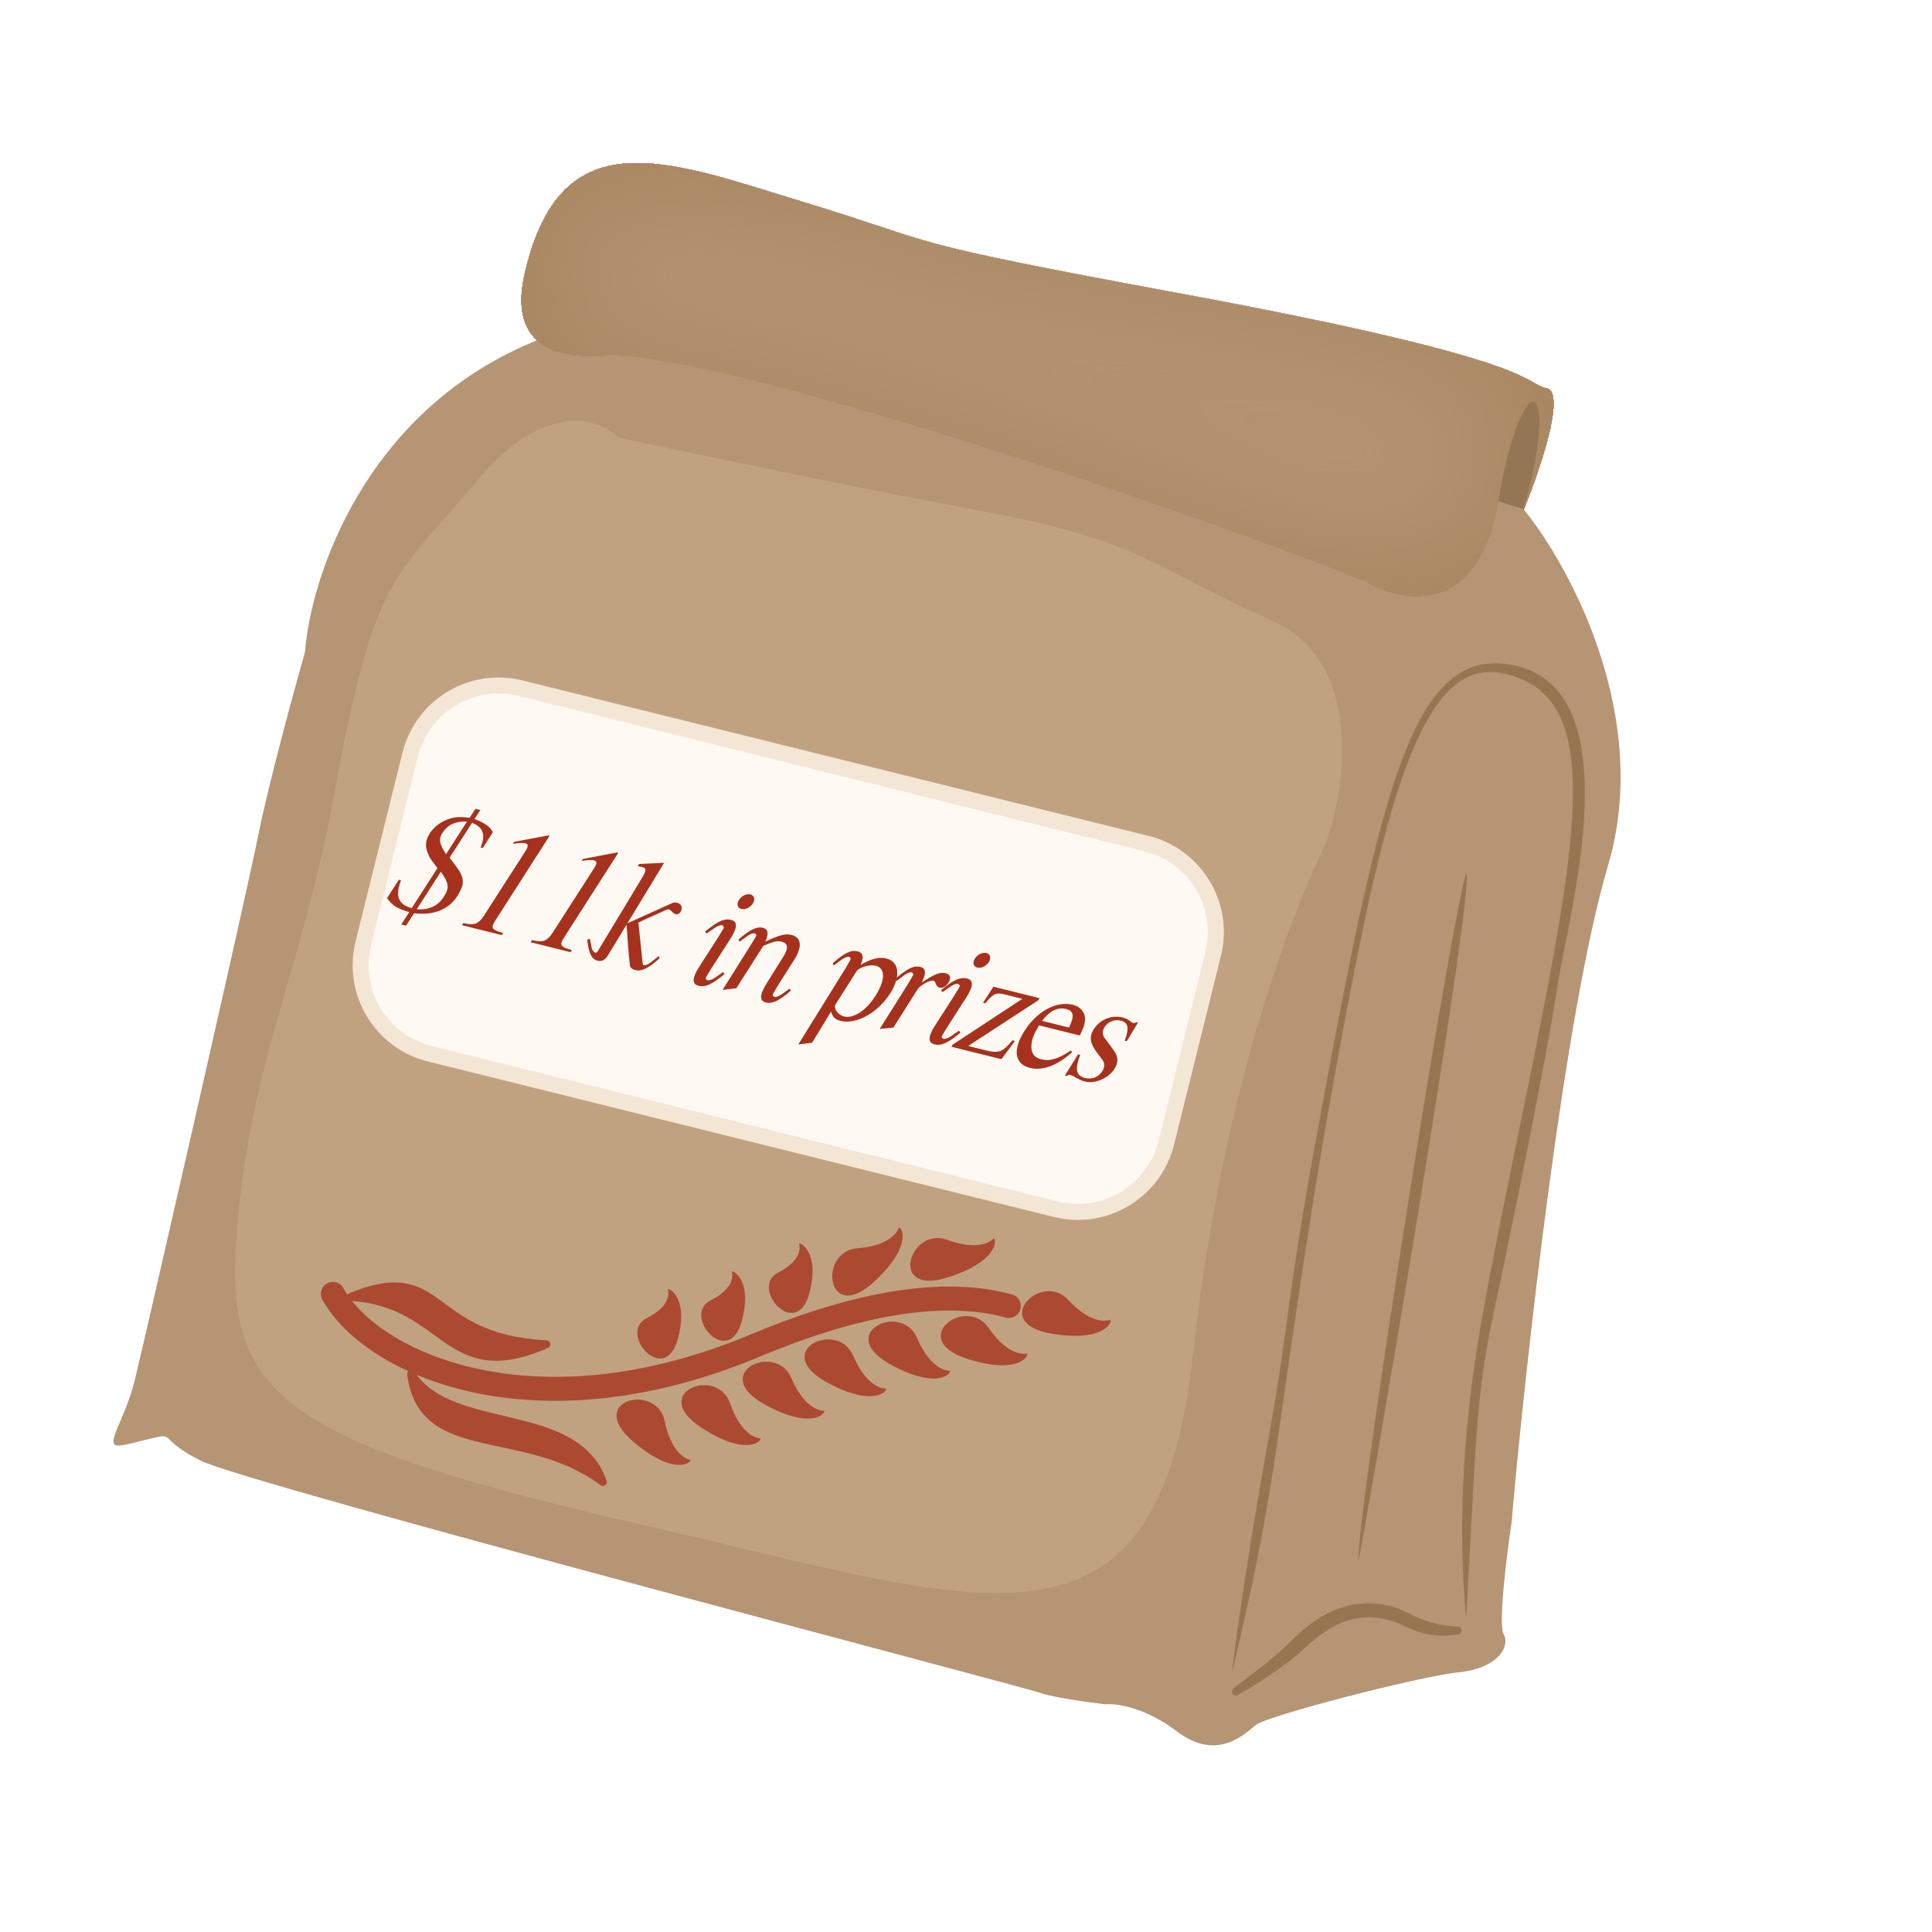
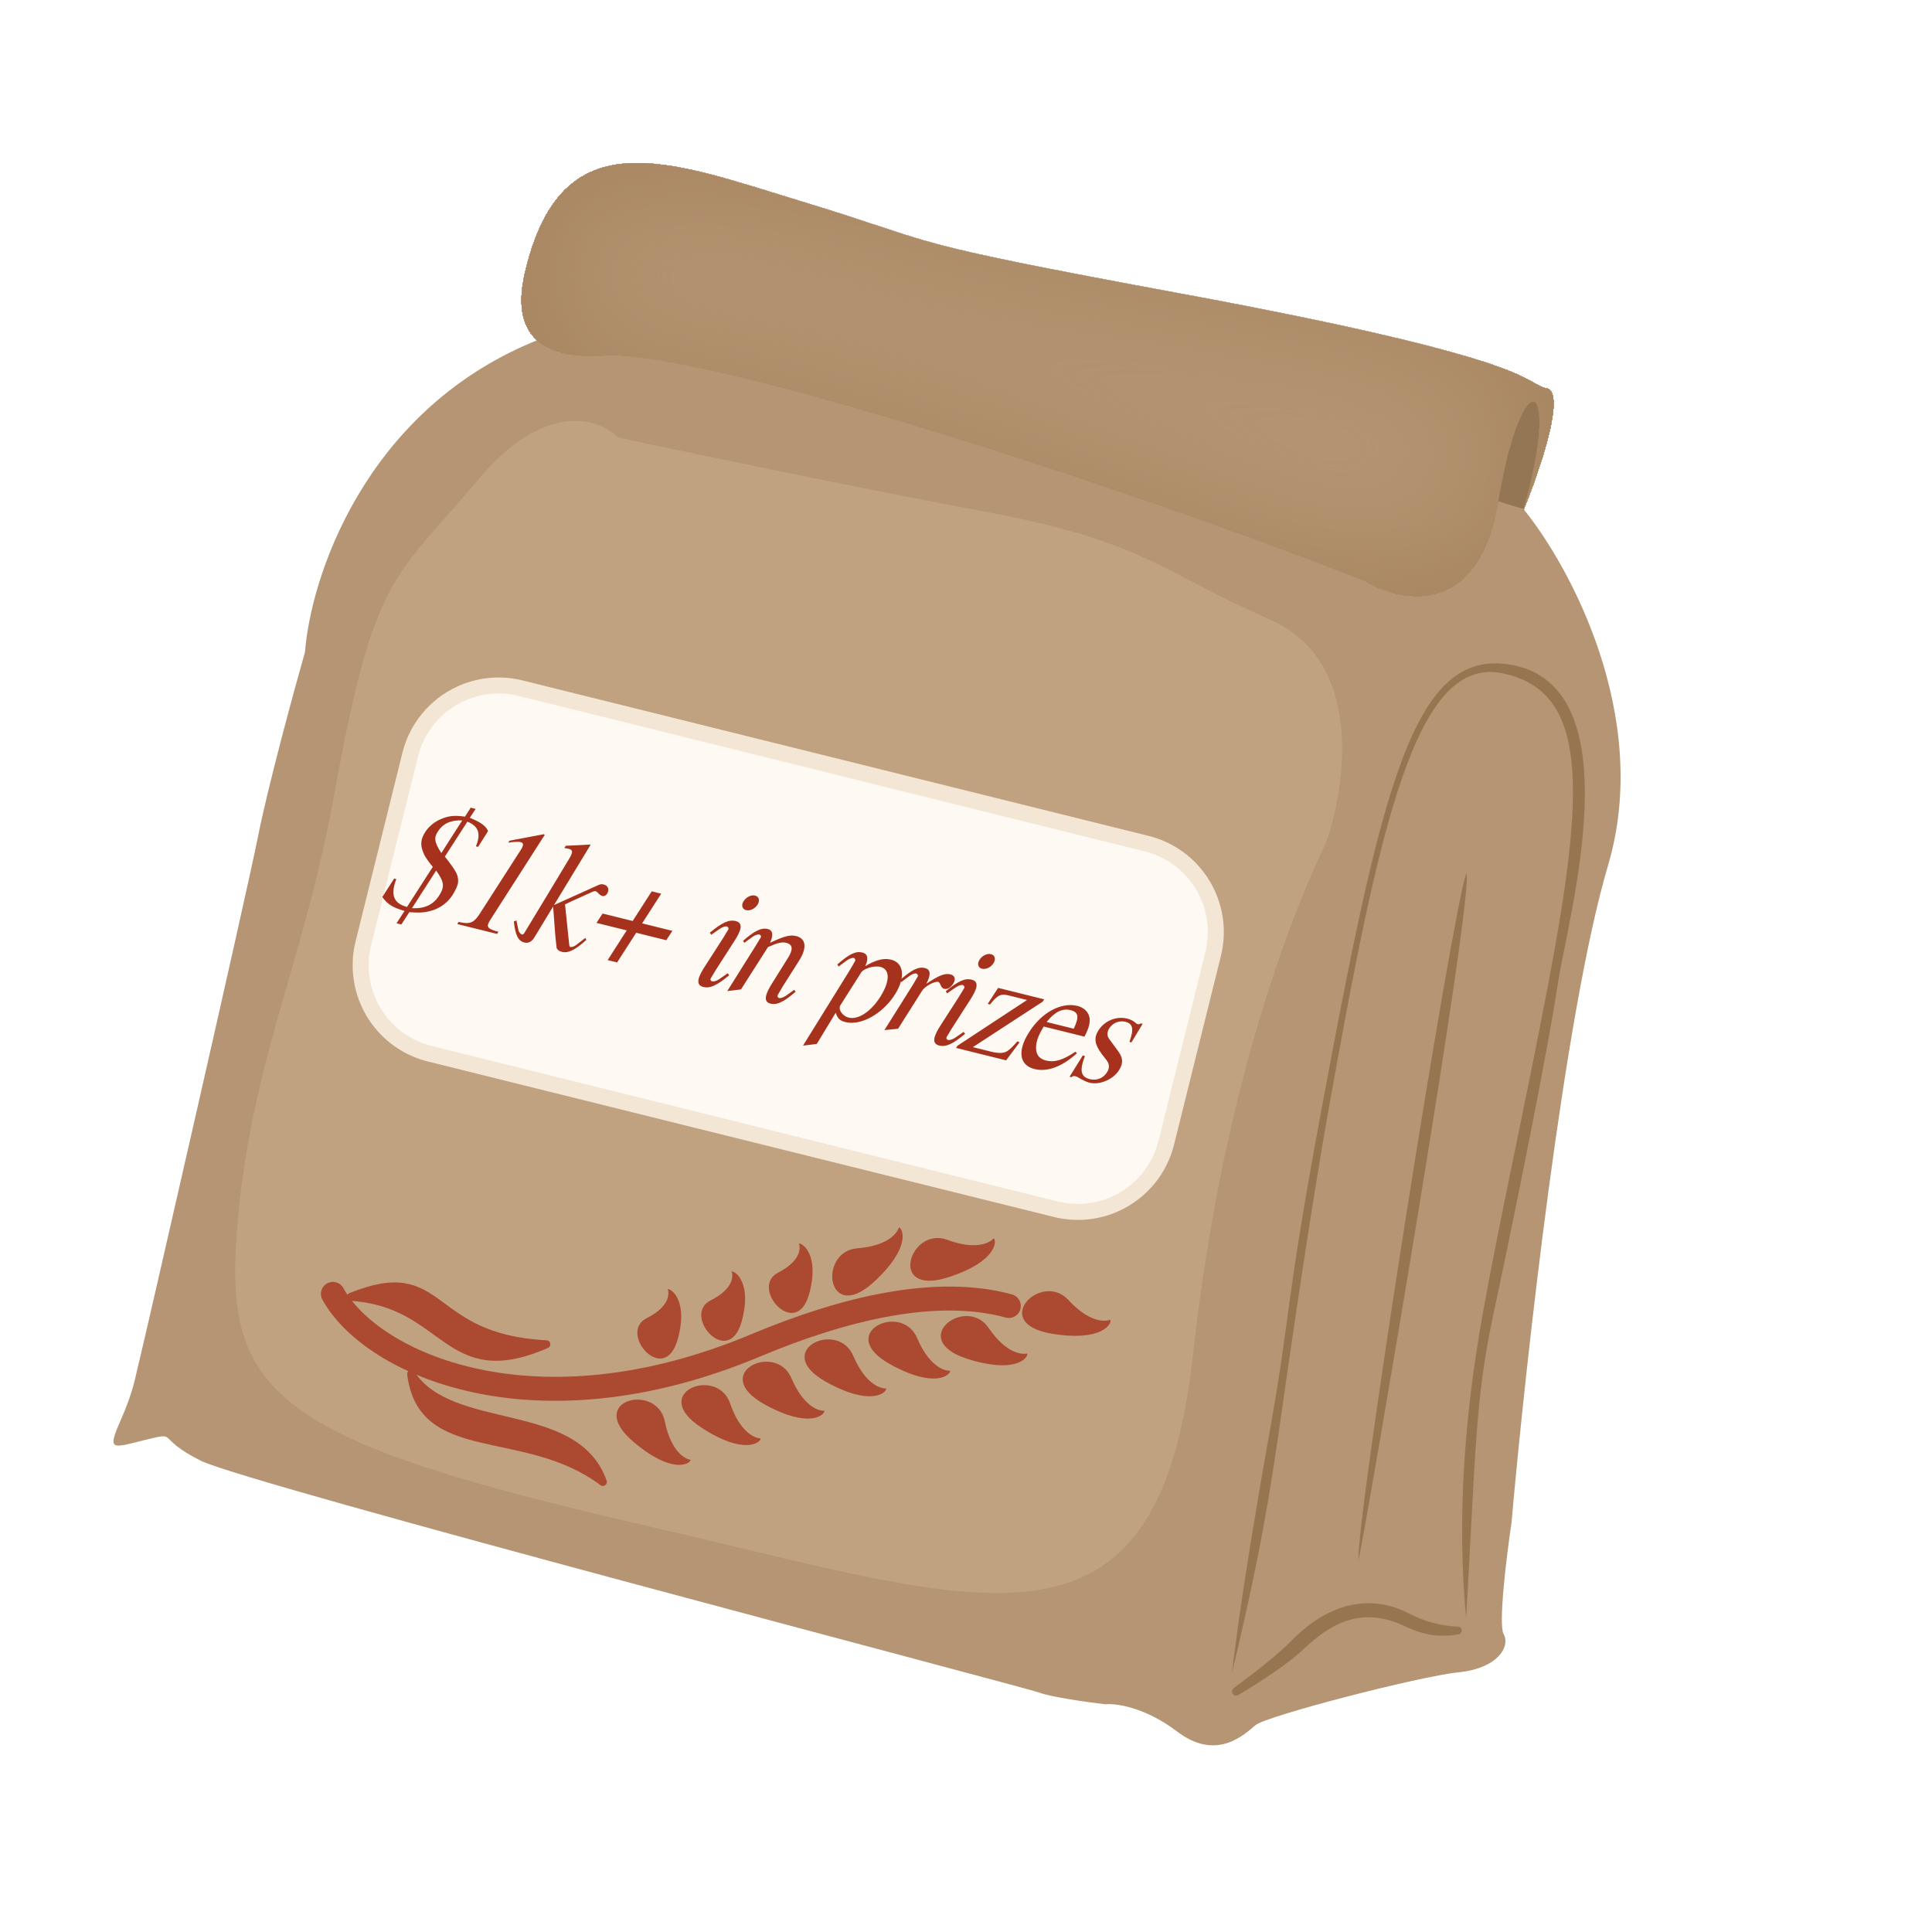
- <svg xmlns="http://www.w3.org/2000/svg" width="216" height="216" fill="none">
-   <path d="M171.588 43.566c2.554.457.241 9.113-1.235 13.385l-4.428-1.251c.823-4.235 3.108-12.59 5.663-12.134Z" fill="#947554" />
-   <path d="M179.782 96.753c4.907-16.554-4.241-33.432-9.429-39.802-29.218-9.507-92.326-26.54-111.013-18.617C40.652 46.257 34.728 64.67 34.1 72.886c-1.275 4.49-4.11 14.896-5.248 20.603-1.424 7.132-12.836 56.94-13.285 58.688-.449 1.748-.57 3.194-2.098 6.664-1.528 3.471-.944 3.053 2.815 2.132 3.758-.92.957-.276 6.15 2.331 5.193 2.606 92.073 25.294 93.75 25.929 1.342.508 5.486 1.084 7.39 1.308 1.183-.12 4.44.318 8.014 3.036 4.467 3.398 7.556.306 8.796-.716 1.24-1.022 18.259-5.443 22.693-5.895 4.433-.451 5.794-2.919 5.029-4.275-.612-1.084.333-8.753.882-12.452 1.553-17.598 5.885-56.932 10.793-73.486Z" fill="#B59573" />
-   <g filter="url(#a)">
-     <path d="M172.917 43.43c2.2.493-.84 9.344-2.636 13.707 4.39-14.96-.058-17.284-2.795-1.059-2.19 12.98-10.823 11.315-14.865 8.86-23.652-9.387-73.557-25.938-85.076-25.2-10.218.654-9.669-5.745-8.833-9.314 4.073-17.374 16.046-12.412 30.91-7.896 16.284 4.948 9.843 4.284 42.348 10.29 40.631 7.51 38.197 9.997 40.947 10.613Z" fill="#B59573" />
+ <svg xmlns="http://www.w3.org/2000/svg" width="216" height="216" viewBox="0 0 216 216" fill="none">
+   <path d="M171.588 43.566C174.143 44.023 171.829 52.679 170.353 56.951L165.925 55.7C166.748 51.465 169.033 43.11 171.588 43.566Z" fill="#947554" />
+   <path d="M179.781 96.753C184.689 80.199 175.541 63.321 170.353 56.951C141.135 47.444 78.027 30.41 59.34 38.334C40.652 46.257 34.727 64.67 34.101 72.886C32.826 77.376 29.992 87.782 28.853 93.489C27.429 100.621 16.017 150.429 15.568 152.177C15.119 153.925 14.997 155.371 13.469 158.841C11.941 162.312 12.526 161.894 16.284 160.973C20.043 160.053 17.242 160.697 22.434 163.304C27.627 165.91 114.508 188.598 116.185 189.233C117.527 189.741 121.671 190.317 123.575 190.541C124.757 190.421 128.015 190.859 131.589 193.577C136.056 196.975 139.145 193.883 140.385 192.861C141.625 191.839 158.644 187.418 163.077 186.966C167.511 186.515 168.872 184.047 168.107 182.691C167.495 181.607 168.44 173.938 168.989 170.239C170.541 152.641 174.873 113.307 179.781 96.753Z" fill="#B59573" />
+   <g filter="url(#filter0_i_1906_35088)">
+     <path d="M172.918 43.431C175.118 43.923 172.078 52.774 170.282 57.137C174.672 42.177 170.224 39.853 167.487 56.078C165.297 69.058 156.664 67.393 152.622 64.938C128.97 55.551 79.065 39 67.546 39.738C57.328 40.392 57.877 33.993 58.714 30.424C62.786 13.05 74.759 18.012 89.623 22.528C105.907 27.476 99.466 26.812 131.971 32.819C172.602 40.328 170.168 42.815 172.918 43.431Z" fill="#B59573" />
  </g>
-   <path d="M133.373 151.485c-3.979 36.196-23.567 27.709-60.626 19.209-41.176-9.444-47.62-14.419-46.308-32.463 1.409-19.354 7.377-29.751 10.952-49.538 4.47-24.733 6.706-23.886 16.05-35.05 7.476-8.932 13.545-6.874 15.645-4.729 7.754 1.66 26.805 5.638 40.978 8.28 17.716 3.302 19.105 6.386 32.055 12.145 10.359 4.607 8.396 18.525 6.12 24.909-2.913 6-11.394 25.658-14.866 57.237Z" fill="#C0A281" />
-   <path d="M145.174 184.282c-2.293 2.115-6.944 4.828-6.944 4.828-.514.232 3.764-2.623 6.526-5.413 4.979-5.028 9.579-4.469 12.606-2.896 3.026 1.573 5.616 1.489 5.616 1.489-2.03.296-3.476.175-5.828-.93-5.818-2.731-9.683.807-11.976 2.922Z" fill="#987551" />
-   <path d="m138.23 189.11.184.408.021-.01.02-.012-.225-.386Zm18.92-7.75.19-.404-.19.404Zm5.828.93.065.442a.448.448 0 0 0-.08-.889l.015.447Zm-5.616-1.489.206-.396-.206.396Zm-12.606 2.896.318.315-.318-.315Zm-6.526 5.413.225.386h.001l.003-.002.01-.006.041-.024.153-.091a74.77 74.77 0 0 0 2.423-1.509c1.451-.944 3.215-2.169 4.391-3.254l-.606-.656c-1.116 1.03-2.825 2.219-4.272 3.161-.72.468-1.37.871-1.839 1.157-.234.143-.424.256-.554.334l-.15.088-.038.023-.01.006-.002.001h-.001v.001l.225.385Zm7.247-4.5c1.152-1.062 2.637-2.42 4.532-3.193 1.871-.763 4.161-.962 6.951.348l.38-.809c-3.028-1.422-5.579-1.218-7.668-.366-2.065.842-3.659 2.311-4.801 3.364l.606.656Zm11.483-2.845c1.202.564 2.195.888 3.161 1.027.967.14 1.882.092 2.922-.06l-.13-.884c-.99.144-1.813.183-2.664.06-.853-.123-1.759-.412-2.909-.952l-.38.809Zm6.018.525-.014-.447h-.004l-.017.001h-.078a10.316 10.316 0 0 1-1.485-.149 13.097 13.097 0 0 1-3.812-1.29l-.412.793a14.046 14.046 0 0 0 4.073 1.378c.532.091.967.131 1.271.148.153.009.273.012.356.013h.124l.008-.001h.004l-.014-.446Zm-5.41-1.885c-1.576-.819-3.575-1.381-5.837-1.074-2.265.308-4.747 1.481-7.292 4.052l.635.629c2.433-2.458 4.741-3.519 6.777-3.796 2.04-.277 3.853.227 5.305.982l.412-.793Zm-13.129 2.978c-1.359 1.372-3.098 2.768-4.446 3.799-.673.515-1.241.934-1.616 1.215-.183.137-.33.249-.414.319a.93.93 0 0 0-.109.105c-.009.011-.048.056-.077.122a.452.452 0 0 0 .502.619c.065-.012.12-.038.135-.044l-.367-.815c-.018.008.014-.009.066-.019a.434.434 0 0 1 .318.064.445.445 0 0 1 .168.545c-.026.063-.061.102-.064.106l-.017.018.019-.016c.061-.052.186-.147.375-.289.369-.276.947-.702 1.624-1.22 1.354-1.036 3.134-2.463 4.538-3.88l-.635-.629ZM163.941 97.621c-1.553 4.1-12.303 71.848-12.063 76.84 1.09-5.128 12.989-74.784 12.063-76.84Z" fill="#987551" />
-   <path d="M119.438 145.335c2.226 2.413 3.957 2.493 4.705 2.208.193.428-.922 2.502-6.56 1.564-7.017-1.167-1.166-7.048 1.855-3.772ZM110.518 148.453c1.853 2.709 3.555 3.039 4.335 2.865.129.452-1.274 2.342-6.717.599-6.774-2.17-.133-7.143 2.382-3.464ZM102.534 149.594c1.287 3.02 2.891 3.676 3.691 3.658.038.468-1.707 2.047-6.704-.726-6.22-3.452 1.264-7.031 3.013-2.932ZM95.389 151.576c1.288 3.019 2.892 3.675 3.692 3.657.038.469-1.708 2.048-6.705-.725-6.22-3.452 1.265-7.032 3.013-2.932ZM88.477 154.071c1.288 3.02 2.892 3.676 3.691 3.658.039.468-1.707 2.048-6.704-.726-6.22-3.452 1.265-7.031 3.013-2.932ZM81.626 156.899c1.065 3.105 2.618 3.876 3.417 3.916.004.469-1.851 1.918-6.635-1.209-5.954-3.893 1.77-6.922 3.218-2.707ZM74.32 158.895c.661 3.216 2.103 4.178 2.89 4.319-.056.467-2.08 1.667-6.426-2.045-5.409-4.62 2.638-6.639 3.536-2.274ZM105.906 138.613c3.079 1.14 4.658.425 5.194-.168.366.294.314 2.647-5.135 4.371-6.782 2.147-4.239-5.75-.059-4.203ZM95.851 139.56c3.273-.256 4.407-1.567 4.645-2.331.456.114 1.396 2.272-2.828 6.122-5.258 4.792-6.26-3.443-1.817-3.791ZM86.996 142.278c2.394-1.229 2.555-2.594 2.322-3.256.415-.057 2.323 1.307 1.158 5.6-1.449 5.342-6.73-.677-3.48-2.344ZM79.451 145.384c2.403-1.211 2.574-2.575 2.345-3.239.416-.054 2.314 1.324 1.119 5.608-1.488 5.331-6.726-.725-3.464-2.369ZM72.307 147.366c2.403-1.211 2.573-2.576 2.345-3.24.415-.053 2.314 1.325 1.118 5.608-1.487 5.332-6.725-.725-3.463-2.368Z" fill="#AC4931" />
-   <path d="M37.218 144.659c4.289 7.805 22.502 16.137 47.261 5.758 9.881-4.141 20.199-6.626 28.309-4.405" stroke="#AC4931" stroke-width="2.68" stroke-linecap="round" />
-   <path d="M39.221 144.992c10.821.69 10.626 10.206 21.862 5.299-13.597-.676-11.28-9.601-21.861-5.299ZM67.4 165.684c-8.714-6.532-20.225-2.323-21.43-12.063 4.511 6.88 18.387 3.365 21.43 12.063Z" fill="#AC4931" stroke="#AC4931" stroke-width=".893" stroke-linejoin="round" />
-   <path d="m128.202 94.321-70-17.383a10.186 10.186 0 0 0-12.34 7.431l-5.24 21.1a10.185 10.185 0 0 0 7.43 12.341l70 17.383a10.188 10.188 0 0 0 12.342-7.431l5.239-21.1a10.186 10.186 0 0 0-7.431-12.34Z" fill="#FEF9F3" stroke="#F4E6D4" stroke-width="1.787" />
-   <path d="M51.133 100.182a4.194 4.194 0 0 1-2.03 1.649c-.887.314-1.494.384-2.811.278l-.895 1.379-.538-.133.895-1.38c-1.322-.383-1.882-.725-2.485-1.556l1.322-2.064.243.06c-.677 1.765-.308 2.722 1.197 3.114l2.879-4.477c-.73-.918-.943-1.247-1.134-1.81-.274-.749-.176-1.369.304-2.115.446-.68 1.173-1.236 2-1.528.788-.283 1.347-.31 2.435-.169l.635-1.002.555.138-.653.998c1.24.492 1.783.903 2.044 1.483l-1.12 1.765-.243-.06c.592-1.418.287-2.267-.953-2.759l-2.516 3.904c1.242 1.597 1.503 2.03 1.482 2.78 0 .368-.276.962-.613 1.505Zm-1.268-4.678 2.343-3.653c-1.257-.054-2.149.35-2.715 1.222-.476.729-.41 1.205.372 2.43Zm-.24 4.745c.632-.985.574-1.496-.338-2.79l-2.701 4.207c1.4.072 2.374-.367 3.04-1.417Zm9.118-5.965c-.346-.086-.918-.007-1.395.059l.147-.222 3.825-.725.113.065-6.104 9.53c-.484.763-.336.984.925 1.316l-.151.238-4.456-1.106.15-.239c.681.151.955.163 1.288.08.35-.078.71-.412 1.043-.937l4.621-7.192c.328-.508.341-.78-.006-.867Zm7.68 1.907c-.347-.086-.919-.007-1.395.059l.147-.221L69 95.303l.113.065-6.104 9.53c-.484.763-.336.984.925 1.316l-.151.238-4.457-1.106.152-.239c.68.151.953.163 1.287.081.35-.079.71-.413 1.043-.938l4.62-7.192c.33-.508.342-.78-.005-.867Zm4.953 6.956c.163 1.494.304 3.002.467 4.497.013.095.03.247.117.268.122.031.434-.039.663-.222l1.026-.794.108.229c-1.28 1.155-2.047 1.499-2.706 1.335-.26-.065-.477-.155-.612-.428-.197-1.504-.26-3.102-.392-4.645-.714 1.167-1.405 2.321-2.118 3.487-.277.447-.658.647-1.092.54-.693-.173-1.015-.805-1.182-2.356l.286-.113.218 1.048c.057.29.283.494.404.524.121.03.23-.109.294-.222 1.833-3.005 3.156-5.217 4.97-8.228.468-.767.437-1.014-.049-1.135-.156-.039-.281-.052-.477-.082l.156-.255c.91-.032 1.807-.086 2.721-.135l.044.048-4.08 6.719 4.975-2.244a.8.8 0 0 1 .568-.062c.433.108.629.433.486.858-.112.303-.363.498-.623.434a.946.946 0 0 1-.425-.29c-.13-.143-.273-.233-.36-.255-.052-.013-.13.005-.252.048-1.039.478-2.108.931-3.135 1.431Zm12.802-2.142c-.299.46-.844.73-1.295.618-.433-.108-.564-.545-.266-1.005.277-.447.844-.73 1.277-.622.451.112.56.563.284 1.009Zm-3.855 3.737c.181-.286.501-.832.592-.976.047-.117-.057-.29-.178-.32-.156-.039-.494.062-.806.279l-.935.651-.165-.225c1.39-1.146 2.138-1.494 2.901-1.304.92.228.566 1.134-.178 2.275l-2.04 3.175c-.182.286-.506.85-.597.993-.047.117.044.269.165.299.156.039.507-.04.819-.257l.935-.651.165.225c-1.39 1.146-2.139 1.494-2.901 1.304-.92-.228-.561-1.152.182-2.292l2.04-3.176Zm8.512 2.501-1.846 2.91c-.182.287-.489.855-.58.998-.047.117.044.269.166.299.156.038.472-.049.784-.266l.917-.656.148.221c-1.337 1.159-2.086 1.507-2.815 1.326-.866-.215-.526-1.143.2-2.288l1.743-2.789c.63-.985.565-1.535-.164-1.716-.485-.121-.914-.024-2.049.467-.998 1.575-2.014 3.145-3.017 4.737l-1.538.188 3.169-5.049c.181-.286.501-.832.592-.975.047-.118-.044-.269-.165-.299-.139-.035-.45.035-.741.239l-.944.686-.147-.22c1.315-1.146 2.064-1.494 2.758-1.322.624.155.63.727.263 1.538 1.623-.757 2.251-.914 2.928-.746 1.092.272 1.224 1.298.338 2.717Zm10.723 3.767c-1.375 2.199-3.812 3.564-5.564 3.129-.624-.155-.876-.402-1.085-1.043-.713 1.167-1.409 2.338-2.118 3.488l-1.538.188 5.252-8.471c.182-.286.488-.854.583-1.015.048-.117-.039-.286-.16-.316-.156-.039-.477.066-.789.283l-.904.678-.144-.239c1.342-1.176 2.07-1.511 2.798-1.33.659.164.681.74.323 1.516 1.182-.682 2.052-.926 2.885-.719 1.439.357 1.628 1.969.46 3.851Zm-1.655.289c1.093-1.735 1.091-3.061-.001-3.332-.676-.168-1.868.18-2.144.627l-2.33 3.674c-.277.447.236 1.2.93 1.372 1.075.267 2.507-.684 3.545-2.341Zm8.146-1.456c-.272.429-.644.668-1.008.577-.191-.047-.321-.19-.422-.454-.065-.182-.165-.299-.251-.32-.399-.099-1.486.496-1.788.973-.904 1.414-1.794 2.85-2.698 4.264l-1.53.154c1.06-1.67 2.106-3.361 3.165-5.031.181-.287.484-.837.575-.981.047-.117-.057-.29-.178-.32-.157-.039-.46.07-.771.287l-.905.678-.148-.221c1.342-1.177 2.074-1.529 2.802-1.348.711.177.617.853.154 1.751 1.412-.939 2.065-1.2 2.69-1.045.503.125.625.524.313 1.036Zm4.505-2.288c-.299.46-.844.73-1.295.618-.433-.108-.564-.545-.266-1.005.277-.447.844-.73 1.277-.622.451.112.56.563.284 1.009Zm-3.855 3.737c.181-.286.501-.832.592-.976.047-.117-.057-.29-.178-.32-.156-.039-.494.062-.806.279l-.935.651-.165-.225c1.389-1.146 2.138-1.494 2.901-1.304.919.228.565 1.134-.178 2.275l-2.04 3.175c-.182.286-.506.85-.597.993-.047.117.044.269.165.299.156.039.507-.04.819-.257l.935-.651.165.225c-1.389 1.146-2.139 1.494-2.901 1.304-.92-.228-.561-1.152.182-2.292l2.041-3.176Zm6.756 5.121-1.492 2.004-5.6-1.391.151-.238 7.788-5.117-2.047-.508c-.884-.22-1.256-.055-2.091 1.008l-.26-.064 1.163-1.792 5.15 1.279-.156.256-7.818 5.091 2.046.508c.763.19 1.353.189 1.716-.016.347-.208.606-.438 1.225-1.15l.225.13Zm6.421 1.208c-1.645 1.506-3.308 2.124-4.73 1.771-1.699-.422-1.953-1.995-.643-4.081 1.379-2.217 3.596-3.434 5.434-2.977.763.189 1.244.696 1.358 1.35.057.585-.063 1.07-.573 2.085l-4.56-1.133c-.571.963-.778 1.501-.846 2.147-.077.901.284 1.451 1.099 1.653.953.237 1.867-.033 3.3-.984l.161.169Zm-.351-2.738c.626-1.336.534-1.856-.368-2.08-.901-.224-1.759.189-2.667 1.326l3.035.754Zm7.191-.497c.052.012.151-.018.337-.101l.174.043-1.254 2.082-.225-.056c.522-1.435.396-2.037-.454-2.248a1.664 1.664 0 0 0-1.802.731c-.268.412-.267.854-.002 1.196l.99 1.35c.565.766.583 1.36.12 2.111-.648 1.054-2.172 1.706-3.299 1.426-.313-.077-.642-.233-.998-.432-.303-.186-.451-.259-.607-.298-.173-.043-.251-.025-.45.109l-.191-.047 1.474-2.377.243.06c-.626 1.631-.469 2.332.554 2.586.763.19 1.499-.106 1.923-.774.281-.464.28-.906-.054-1.339l-.543-.705c-.786-1.061-.904-1.771-.381-2.617.696-1.098 2.008-1.637 3.222-1.336.364.091.676.242.902.445a.665.665 0 0 0 .321.191Z" fill="#A6321E" />
-   <path d="M142.922 160.412c-1.477 10.381-3.045 17.601-5.175 26.597 0 0 .749-7.601 4.173-26.763 2.481-13.887 1.654-13.779 5.814-36.159 6.771-36.434 10.344-51.49 20.998-49.798 14.113 2.241 6.552 28.269 5.431 35.73-1.122 7.46-4.752 25.478-7.24 37.109-1.991 9.305-1.942 15.249-3.008 33.812-1.012-10.826-.274-22.268 1.889-34.235 2.02-11.17 4.721-23.147 7.286-36.667 4.138-21.812 4.543-32.803-5.154-34.772-9.697-1.97-13.75 17.167-19.457 49.104-1.854 10.379-4.147 26.134-5.557 36.042Z" fill="#987551" />
+   <path d="M133.374 151.485C129.395 187.681 109.807 179.194 72.748 170.694C31.571 161.25 25.127 156.275 26.44 138.231C27.849 118.877 33.817 108.48 37.392 88.694C41.861 63.96 44.097 64.808 53.442 53.643C60.918 44.711 66.987 46.769 69.086 48.914C76.84 50.573 95.892 54.552 110.065 57.194C127.781 60.496 129.17 63.58 142.119 69.339C152.479 73.946 150.516 87.864 148.239 94.248C145.327 100.248 136.845 119.906 133.374 151.485Z" fill="#C0A281" />
+   <path d="M145.174 184.282C142.881 186.397 138.23 189.11 138.23 189.11C137.716 189.342 141.994 186.487 144.756 183.697C149.735 178.669 154.335 179.228 157.362 180.801C160.388 182.374 162.978 182.29 162.978 182.29C160.948 182.586 159.502 182.465 157.15 181.36C151.332 178.629 147.467 182.167 145.174 184.282Z" fill="#987551" />
+   <path d="M138.23 189.11L138.414 189.518L138.435 189.508L138.455 189.496L138.23 189.11ZM157.15 181.36L157.34 180.956L157.15 181.36ZM162.978 182.29L163.043 182.732C163.277 182.697 163.444 182.486 163.423 182.25C163.402 182.014 163.2 181.836 162.963 181.843L162.978 182.29ZM157.362 180.801L157.568 180.405L157.362 180.801ZM144.756 183.697L145.074 184.012L144.756 183.697ZM138.23 189.11C138.455 189.496 138.455 189.496 138.455 189.496C138.455 189.496 138.455 189.496 138.455 189.496C138.456 189.496 138.456 189.496 138.456 189.496C138.457 189.495 138.458 189.495 138.459 189.494C138.461 189.493 138.465 189.491 138.469 189.488C138.478 189.482 138.492 189.475 138.51 189.464C138.545 189.444 138.596 189.413 138.663 189.373C138.796 189.294 138.988 189.179 139.225 189.035C139.7 188.746 140.357 188.338 141.086 187.864C142.537 186.92 144.301 185.695 145.477 184.61L144.871 183.954C143.755 184.984 142.046 186.173 140.599 187.115C139.879 187.583 139.229 187.986 138.76 188.272C138.526 188.415 138.336 188.528 138.206 188.606C138.141 188.645 138.09 188.674 138.056 188.694C138.039 188.704 138.026 188.712 138.018 188.717C138.013 188.72 138.01 188.722 138.008 188.723C138.007 188.723 138.006 188.724 138.006 188.724C138.005 188.724 138.005 188.724 138.005 188.724C138.005 188.724 138.005 188.724 138.005 188.725C138.005 188.725 138.005 188.725 138.23 189.11ZM145.477 184.61C146.629 183.548 148.114 182.19 150.009 181.417C151.88 180.654 154.17 180.455 156.96 181.765L157.34 180.956C154.312 179.534 151.761 179.738 149.672 180.59C147.607 181.432 146.013 182.901 144.871 183.954L145.477 184.61ZM156.96 181.765C158.162 182.329 159.155 182.653 160.121 182.792C161.088 182.932 162.003 182.884 163.043 182.732L162.913 181.848C161.923 181.992 161.1 182.031 160.249 181.908C159.396 181.785 158.49 181.496 157.34 180.956L156.96 181.765ZM162.978 182.29C162.963 181.843 162.964 181.843 162.964 181.843C162.964 181.843 162.964 181.843 162.964 181.843C162.964 181.843 162.964 181.843 162.964 181.843C162.964 181.843 162.964 181.843 162.964 181.843C162.963 181.843 162.962 181.843 162.96 181.843C162.957 181.843 162.951 181.844 162.943 181.844C162.926 181.844 162.9 181.844 162.865 181.844C162.795 181.843 162.689 181.84 162.552 181.832C162.276 181.817 161.875 181.78 161.38 181.695C160.39 181.526 159.032 181.166 157.568 180.405L157.156 181.198C158.718 182.009 160.168 182.394 161.229 182.576C161.761 182.667 162.196 182.707 162.5 182.724C162.653 182.733 162.773 182.736 162.856 182.737C162.898 182.737 162.931 182.737 162.954 182.737C162.965 182.737 162.974 182.737 162.98 182.737C162.984 182.736 162.986 182.736 162.988 182.736C162.989 182.736 162.99 182.736 162.991 182.736C162.991 182.736 162.992 182.736 162.992 182.736C162.992 182.736 162.992 182.736 162.992 182.736C162.992 182.736 162.993 182.736 162.978 182.29ZM157.568 180.405C155.992 179.586 153.993 179.024 151.731 179.331C149.466 179.639 146.984 180.812 144.439 183.383L145.074 184.012C147.507 181.554 149.815 180.493 151.851 180.216C153.891 179.939 155.704 180.443 157.156 181.198L157.568 180.405ZM144.439 183.383C143.08 184.755 141.341 186.151 139.993 187.182C139.32 187.697 138.752 188.116 138.377 188.397C138.194 188.534 138.047 188.646 137.963 188.716C137.941 188.734 137.917 188.755 137.896 188.776C137.885 188.786 137.87 188.802 137.854 188.821C137.845 188.832 137.806 188.877 137.777 188.943C137.764 188.976 137.733 189.056 137.743 189.161C137.755 189.292 137.825 189.419 137.946 189.498C138.044 189.561 138.138 189.569 138.177 189.57C138.223 189.571 138.259 189.566 138.279 189.562C138.344 189.55 138.399 189.524 138.414 189.518L138.047 188.703C138.029 188.711 138.061 188.694 138.113 188.684C138.129 188.681 138.162 188.676 138.205 188.677C138.242 188.678 138.335 188.685 138.431 188.748C138.552 188.826 138.621 188.952 138.633 189.081C138.642 189.185 138.612 189.263 138.599 189.293C138.573 189.356 138.538 189.395 138.535 189.399C138.525 189.41 138.518 189.417 138.518 189.417C138.517 189.418 138.521 189.414 138.537 189.401C138.598 189.349 138.723 189.254 138.912 189.112C139.281 188.836 139.859 188.41 140.536 187.892C141.89 186.856 143.67 185.429 145.074 184.012L144.439 183.383Z" fill="#987551" />
+   <path d="M163.942 97.621C162.389 101.721 151.639 169.469 151.879 174.461C152.969 169.333 164.868 99.677 163.942 97.621Z" fill="#987551" />
+   <path d="M119.438 145.335C121.664 147.748 123.395 147.828 124.143 147.543C124.336 147.971 123.221 150.044 117.583 149.107C110.566 147.94 116.417 142.059 119.438 145.335Z" fill="#AC4931" />
+   <path d="M110.52 148.452C112.373 151.162 114.074 151.492 114.855 151.318C114.984 151.77 113.581 153.66 108.138 151.917C101.363 149.747 108.004 144.774 110.52 148.452Z" fill="#AC4931" />
+   <path d="M102.535 149.594C103.823 152.614 105.427 153.27 106.227 153.252C106.265 153.72 104.519 155.299 99.522 152.526C93.302 149.074 100.787 145.494 102.535 149.594Z" fill="#AC4931" />
+   <path d="M95.391 151.575C96.679 154.595 98.283 155.251 99.082 155.233C99.121 155.701 97.375 157.281 92.378 154.508C86.158 151.056 93.642 147.476 95.391 151.575Z" fill="#AC4931" />
+   <path d="M88.478 154.071C89.766 157.091 91.37 157.747 92.169 157.729C92.208 158.197 90.462 159.777 85.465 157.003C79.245 153.551 86.73 149.972 88.478 154.071Z" fill="#AC4931" />
+   <path d="M81.626 156.899C82.692 160.004 84.245 160.775 85.044 160.815C85.048 161.284 83.193 162.733 78.409 159.605C72.456 155.712 80.179 152.684 81.626 156.899Z" fill="#AC4931" />
+   <path d="M74.321 158.895C74.982 162.111 76.424 163.073 77.211 163.214C77.155 163.681 75.131 164.881 70.785 161.169C65.376 156.549 73.423 154.53 74.321 158.895Z" fill="#AC4931" />
+   <path d="M105.907 138.613C108.986 139.752 110.565 139.038 111.101 138.445C111.468 138.739 111.415 141.092 105.967 142.816C99.185 144.963 101.728 137.066 105.907 138.613Z" fill="#AC4931" />
+   <path d="M95.853 139.56C99.126 139.304 100.26 137.993 100.498 137.229C100.954 137.343 101.893 139.501 97.67 143.351C92.412 148.143 91.41 139.907 95.853 139.56Z" fill="#AC4931" />
+   <path d="M86.997 142.278C89.391 141.049 89.552 139.684 89.319 139.022C89.734 138.965 91.642 140.329 90.478 144.622C89.028 149.964 83.747 143.945 86.997 142.278Z" fill="#AC4931" />
+   <path d="M79.452 145.384C81.855 144.173 82.026 142.809 81.797 142.145C82.213 142.091 84.111 143.469 82.916 147.753C81.428 153.084 76.19 147.028 79.452 145.384Z" fill="#AC4931" />
+   <path d="M72.308 147.365C74.71 146.154 74.881 144.79 74.653 144.126C75.068 144.073 76.966 145.451 75.771 149.734C74.284 155.066 69.046 149.009 72.308 147.365Z" fill="#AC4931" />
+   <path d="M37.218 144.659C41.507 152.464 59.72 160.796 84.48 150.417C94.36 146.276 104.679 143.791 112.788 146.011" stroke="#AC4931" stroke-width="2.68" stroke-linecap="round" />
+   <path d="M39.223 144.992C50.044 145.682 49.848 155.198 61.084 150.291C47.488 149.615 49.804 140.69 39.223 144.992Z" fill="#AC4931" stroke="#AC4931" stroke-width="0.893" stroke-linejoin="round" />
+   <path d="M67.4 165.684C58.686 159.152 47.175 163.361 45.97 153.621C50.481 160.501 64.357 156.986 67.4 165.684Z" fill="#AC4931" stroke="#AC4931" stroke-width="0.893" stroke-linejoin="round" />
+   <path d="M128.201 94.321L58.202 76.938C55.953 76.38 53.581 76.605 51.478 77.576C48.672 78.871 46.605 81.37 45.86 84.369L40.621 105.469C39.876 108.468 40.533 111.644 42.407 114.101C43.812 115.943 45.803 117.252 48.052 117.81L118.051 135.193C120.3 135.751 122.672 135.527 124.775 134.556C127.581 133.261 129.648 130.762 130.393 127.762L135.632 106.662C136.377 103.663 135.72 100.487 133.846 98.03C132.441 96.188 130.45 94.88 128.201 94.321Z" fill="#FEF9F3" stroke="#F4E6D4" stroke-width="1.787" />
+   <path d="M50.607 100.051C50.123 100.815 49.392 101.388 48.578 101.701C47.69 102.014 47.083 102.085 45.766 101.978L44.871 103.358L44.333 103.224L45.228 101.845C43.906 101.461 43.346 101.12 42.743 100.289L44.066 98.224L44.308 98.284C43.631 100.049 44.001 101.006 45.505 101.398L48.384 96.922C47.654 96.004 47.441 95.675 47.25 95.112C46.976 94.363 47.075 93.743 47.554 92.997C48 92.316 48.727 91.76 49.554 91.469C50.342 91.186 50.901 91.159 51.989 91.3L52.624 90.298L53.179 90.436L52.526 91.433C53.767 91.926 54.309 92.336 54.57 92.917L53.45 94.682L53.208 94.622C53.799 93.204 53.494 92.355 52.254 91.863L49.738 95.767C50.98 97.364 51.241 97.797 51.22 98.547C51.221 98.915 50.944 99.509 50.607 100.051ZM49.339 95.373L51.682 91.721C50.425 91.666 49.533 92.071 48.967 92.943C48.491 93.671 48.557 94.148 49.339 95.373ZM49.099 100.119C49.731 99.134 49.673 98.623 48.761 97.328L46.06 101.536C47.459 101.607 48.434 101.168 49.099 100.119ZM58.217 94.154C57.87 94.068 57.299 94.147 56.822 94.212L56.969 93.991L60.794 93.266L60.907 93.331L54.803 102.861C54.319 103.624 54.467 103.845 55.728 104.176L55.577 104.415L51.121 103.308L51.272 103.07C51.953 103.22 52.226 103.233 52.559 103.15C52.91 103.071 53.269 102.737 53.602 102.212L58.223 95.02C58.552 94.513 58.564 94.24 58.217 94.154ZM63.171 101.109C63.333 102.604 63.474 104.112 63.637 105.606C63.65 105.702 63.668 105.853 63.755 105.875C63.876 105.905 64.188 105.835 64.417 105.653L65.443 104.858L65.552 105.088C64.271 106.242 63.504 106.586 62.845 106.422C62.585 106.358 62.368 106.267 62.234 105.994C62.036 104.491 61.973 102.892 61.841 101.35C61.128 102.516 60.436 103.67 59.723 104.837C59.446 105.284 59.065 105.484 58.632 105.376C57.938 105.204 57.617 104.572 57.449 103.021L57.735 102.907L57.953 103.956C58.01 104.246 58.236 104.449 58.357 104.479C58.479 104.51 58.587 104.371 58.652 104.258C60.484 101.252 61.807 99.04 63.622 96.03C64.089 95.262 64.058 95.015 63.573 94.895C63.417 94.856 63.291 94.843 63.096 94.813L63.251 94.557C64.161 94.525 65.058 94.472 65.972 94.423L66.016 94.47L61.936 101.189L66.911 98.945C67.119 98.85 67.288 98.836 67.479 98.884C67.912 98.991 68.108 99.316 67.966 99.741C67.853 100.045 67.602 100.24 67.342 100.175C67.238 100.149 67.06 100.05 66.917 99.886C66.787 99.743 66.644 99.652 66.557 99.631C66.505 99.618 66.427 99.635 66.306 99.679C65.267 100.157 64.197 100.609 63.171 101.109ZM74.49 105.117L71.126 104.281L68.995 107.6L67.937 107.337L70.068 104.019L66.687 103.179L67.37 102.134L70.734 102.969L72.865 99.651L73.923 99.913L71.792 103.232L75.173 104.071L74.49 105.117ZM84.702 101.136C84.403 101.596 83.858 101.865 83.407 101.753C82.974 101.645 82.843 101.208 83.141 100.748C83.418 100.301 83.985 100.019 84.418 100.127C84.869 100.238 84.978 100.689 84.702 101.136ZM80.847 104.873C81.028 104.587 81.348 104.04 81.439 103.897C81.486 103.78 81.382 103.607 81.261 103.576C81.105 103.538 80.767 103.638 80.455 103.855L79.52 104.507L79.355 104.281C80.744 103.135 81.493 102.787 82.256 102.977C83.175 103.205 82.821 104.111 82.078 105.252L80.037 108.427C79.856 108.714 79.532 109.278 79.441 109.421C79.394 109.538 79.485 109.689 79.606 109.719C79.762 109.758 80.113 109.68 80.425 109.462L81.36 108.811L81.525 109.036C80.136 110.182 79.386 110.53 78.624 110.341C77.704 110.112 78.063 109.189 78.806 108.048L80.847 104.873ZM89.359 107.373L87.513 110.284C87.331 110.57 87.024 111.138 86.934 111.281C86.886 111.398 86.977 111.55 87.099 111.58C87.255 111.619 87.571 111.532 87.883 111.314L88.8 110.659L88.948 110.879C87.611 112.039 86.862 112.386 86.133 112.206C85.266 111.99 85.607 111.062 86.334 109.917L88.076 107.128C88.707 106.144 88.641 105.593 87.912 105.412C87.427 105.292 86.998 105.388 85.864 105.879C84.865 107.454 83.849 109.024 82.846 110.616L81.308 110.805L84.477 105.756C84.658 105.47 84.978 104.923 85.069 104.78C85.116 104.663 85.025 104.511 84.904 104.481C84.765 104.447 84.453 104.517 84.163 104.721L83.219 105.407L83.072 105.186C84.387 104.04 85.136 103.692 85.83 103.864C86.454 104.019 86.46 104.591 86.092 105.402C87.716 104.646 88.344 104.489 89.021 104.657C90.113 104.928 90.245 105.955 89.359 107.373ZM100.082 111.141C98.707 113.34 96.269 114.704 94.518 114.269C93.894 114.114 93.642 113.868 93.433 113.227C92.72 114.394 92.024 115.565 91.315 116.714L89.777 116.903L95.029 108.432C95.211 108.145 95.517 107.577 95.612 107.417C95.66 107.3 95.573 107.131 95.452 107.101C95.296 107.062 94.975 107.166 94.663 107.383L93.759 108.061L93.615 107.823C94.957 106.646 95.684 106.312 96.413 106.492C97.072 106.656 97.094 107.232 96.736 108.009C97.918 107.326 98.788 107.082 99.621 107.289C101.06 107.646 101.249 109.258 100.082 111.141ZM98.427 111.429C99.52 109.694 99.518 108.368 98.426 108.097C97.75 107.929 96.558 108.277 96.282 108.724L93.952 112.398C93.675 112.845 94.188 113.598 94.881 113.77C95.957 114.037 97.389 113.086 98.427 111.429ZM106.573 109.973C106.301 110.402 105.929 110.641 105.565 110.551C105.374 110.503 105.244 110.361 105.143 110.096C105.078 109.915 104.978 109.798 104.892 109.776C104.493 109.677 103.406 110.273 103.103 110.75C102.2 112.164 101.31 113.599 100.406 115.014L98.877 115.168C99.936 113.498 100.982 111.806 102.041 110.136C102.222 109.85 102.525 109.299 102.616 109.156C102.663 109.039 102.559 108.866 102.437 108.835C102.281 108.797 101.978 108.905 101.667 109.123L100.762 109.8L100.614 109.579C101.956 108.403 102.688 108.051 103.416 108.231C104.127 108.408 104.033 109.084 103.57 109.982C104.981 109.044 105.635 108.783 106.26 108.938C106.763 109.063 106.884 109.461 106.573 109.973ZM111.078 107.686C110.779 108.146 110.234 108.415 109.783 108.303C109.35 108.195 109.219 107.758 109.517 107.298C109.794 106.851 110.361 106.569 110.794 106.676C111.245 106.788 111.354 107.239 111.078 107.686ZM107.223 111.423C107.404 111.136 107.724 110.59 107.815 110.447C107.862 110.33 107.758 110.157 107.637 110.126C107.48 110.088 107.143 110.188 106.831 110.405L105.896 111.057L105.731 110.831C107.12 109.685 107.869 109.337 108.632 109.527C109.551 109.755 109.197 110.661 108.454 111.802L106.413 114.977C106.232 115.264 105.908 115.828 105.817 115.971C105.77 116.088 105.861 116.239 105.982 116.269C106.138 116.308 106.489 116.23 106.801 116.012L107.736 115.361L107.901 115.586C106.512 116.732 105.762 117.08 104.999 116.891C104.08 116.662 104.439 115.739 105.182 114.598L107.223 111.423ZM113.979 116.543L112.487 118.548L106.887 117.157L107.038 116.918L114.825 111.801L112.779 111.293C111.895 111.074 111.523 111.239 110.688 112.302L110.428 112.237L111.591 110.446L116.741 111.725L116.585 111.98L108.767 117.071L110.813 117.58C111.576 117.769 112.166 117.768 112.529 117.564C112.876 117.355 113.135 117.125 113.754 116.414L113.979 116.543ZM120.4 117.751C118.755 119.257 117.092 119.875 115.67 119.522C113.971 119.1 113.717 117.528 115.027 115.441C116.406 113.225 118.623 112.008 120.461 112.464C121.224 112.654 121.705 113.16 121.819 113.814C121.876 114.399 121.756 114.885 121.246 115.899L116.686 114.767C116.115 115.73 115.908 116.267 115.84 116.913C115.763 117.815 116.124 118.364 116.939 118.567C117.892 118.804 118.806 118.534 120.239 117.582L120.4 117.751ZM120.049 115.013C120.675 113.677 120.583 113.157 119.681 112.933C118.78 112.71 117.922 113.123 117.014 114.259L120.049 115.013ZM127.24 114.516C127.292 114.529 127.391 114.498 127.577 114.416L127.751 114.459L126.497 116.541L126.272 116.485C126.794 115.05 126.667 114.447 125.818 114.236C125.142 114.068 124.41 114.347 124.016 114.967C123.748 115.379 123.749 115.821 124.014 116.163L125.004 117.514C125.569 118.28 125.587 118.873 125.124 119.624C124.476 120.678 122.952 121.33 121.825 121.05C121.512 120.973 121.183 120.817 120.827 120.619C120.524 120.433 120.376 120.359 120.22 120.321C120.047 120.278 119.969 120.295 119.77 120.43L119.579 120.382L121.053 118.005L121.296 118.066C120.67 119.696 120.827 120.398 121.85 120.652C122.613 120.841 123.349 120.545 123.773 119.877C124.054 119.413 124.053 118.971 123.719 118.538L123.176 117.833C122.39 116.772 122.272 116.062 122.795 115.216C123.491 114.119 124.803 113.579 126.017 113.881C126.381 113.971 126.693 114.122 126.919 114.326C127.036 114.447 127.153 114.494 127.24 114.516Z" fill="#A6321E" />
+   <path d="M142.922 160.412C141.446 170.793 139.877 178.013 137.747 187.009C137.747 187.009 138.496 179.408 141.92 160.246C144.401 146.359 143.575 146.467 147.734 124.087C154.506 87.653 158.079 72.596 168.733 74.289C182.845 76.53 175.285 102.558 174.163 110.019C173.042 117.479 169.412 135.497 166.923 147.128C164.932 156.433 164.982 162.377 163.916 180.94C162.903 170.114 163.641 158.672 165.805 146.705C167.824 135.535 170.525 123.558 173.09 110.038C177.229 88.226 177.633 77.234 167.937 75.266C158.24 73.297 154.186 92.433 148.48 124.37C146.625 134.749 144.332 150.504 142.922 160.412Z" fill="#987551" />
  <defs>
-     <filter id="a" x="58.303" y="18.229" width="115.383" height="48.408" filterUnits="userSpaceOnUse" color-interpolation-filters="sRGB">
+     <filter id="filter0_i_1906_35088" x="58.303" y="18.229" width="115.384" height="48.408" filterUnits="userSpaceOnUse" color-interpolation-filters="sRGB">
      <feFlood flood-opacity="0" result="BackgroundImageFix" />
-       <feBlend in="SourceGraphic" in2="BackgroundImageFix" result="shape" />
-       <feColorMatrix in="SourceAlpha" values="0 0 0 0 0 0 0 0 0 0 0 0 0 0 0 0 0 0 127 0" result="hardAlpha" />
+       <feBlend mode="normal" in="SourceGraphic" in2="BackgroundImageFix" result="shape" />
+       <feColorMatrix in="SourceAlpha" type="matrix" values="0 0 0 0 0 0 0 0 0 0 0 0 0 0 0 0 0 0 127 0" result="hardAlpha" />
      <feOffset />
      <feGaussianBlur stdDeviation="8.933" />
      <feComposite in2="hardAlpha" operator="arithmetic" k2="-1" k3="1" />
-       <feColorMatrix values="0 0 0 0 0.654 0 0 0 0 0.517 0 0 0 0 0.372 0 0 0 1 0" />
-       <feBlend in2="shape" result="effect1_innerShadow_1989_8197" />
+       <feColorMatrix type="matrix" values="0 0 0 0 0.654 0 0 0 0 0.517 0 0 0 0 0.372 0 0 0 1 0" />
+       <feBlend mode="normal" in2="shape" result="effect1_innerShadow_1906_35088" />
    </filter>
  </defs>
</svg>
